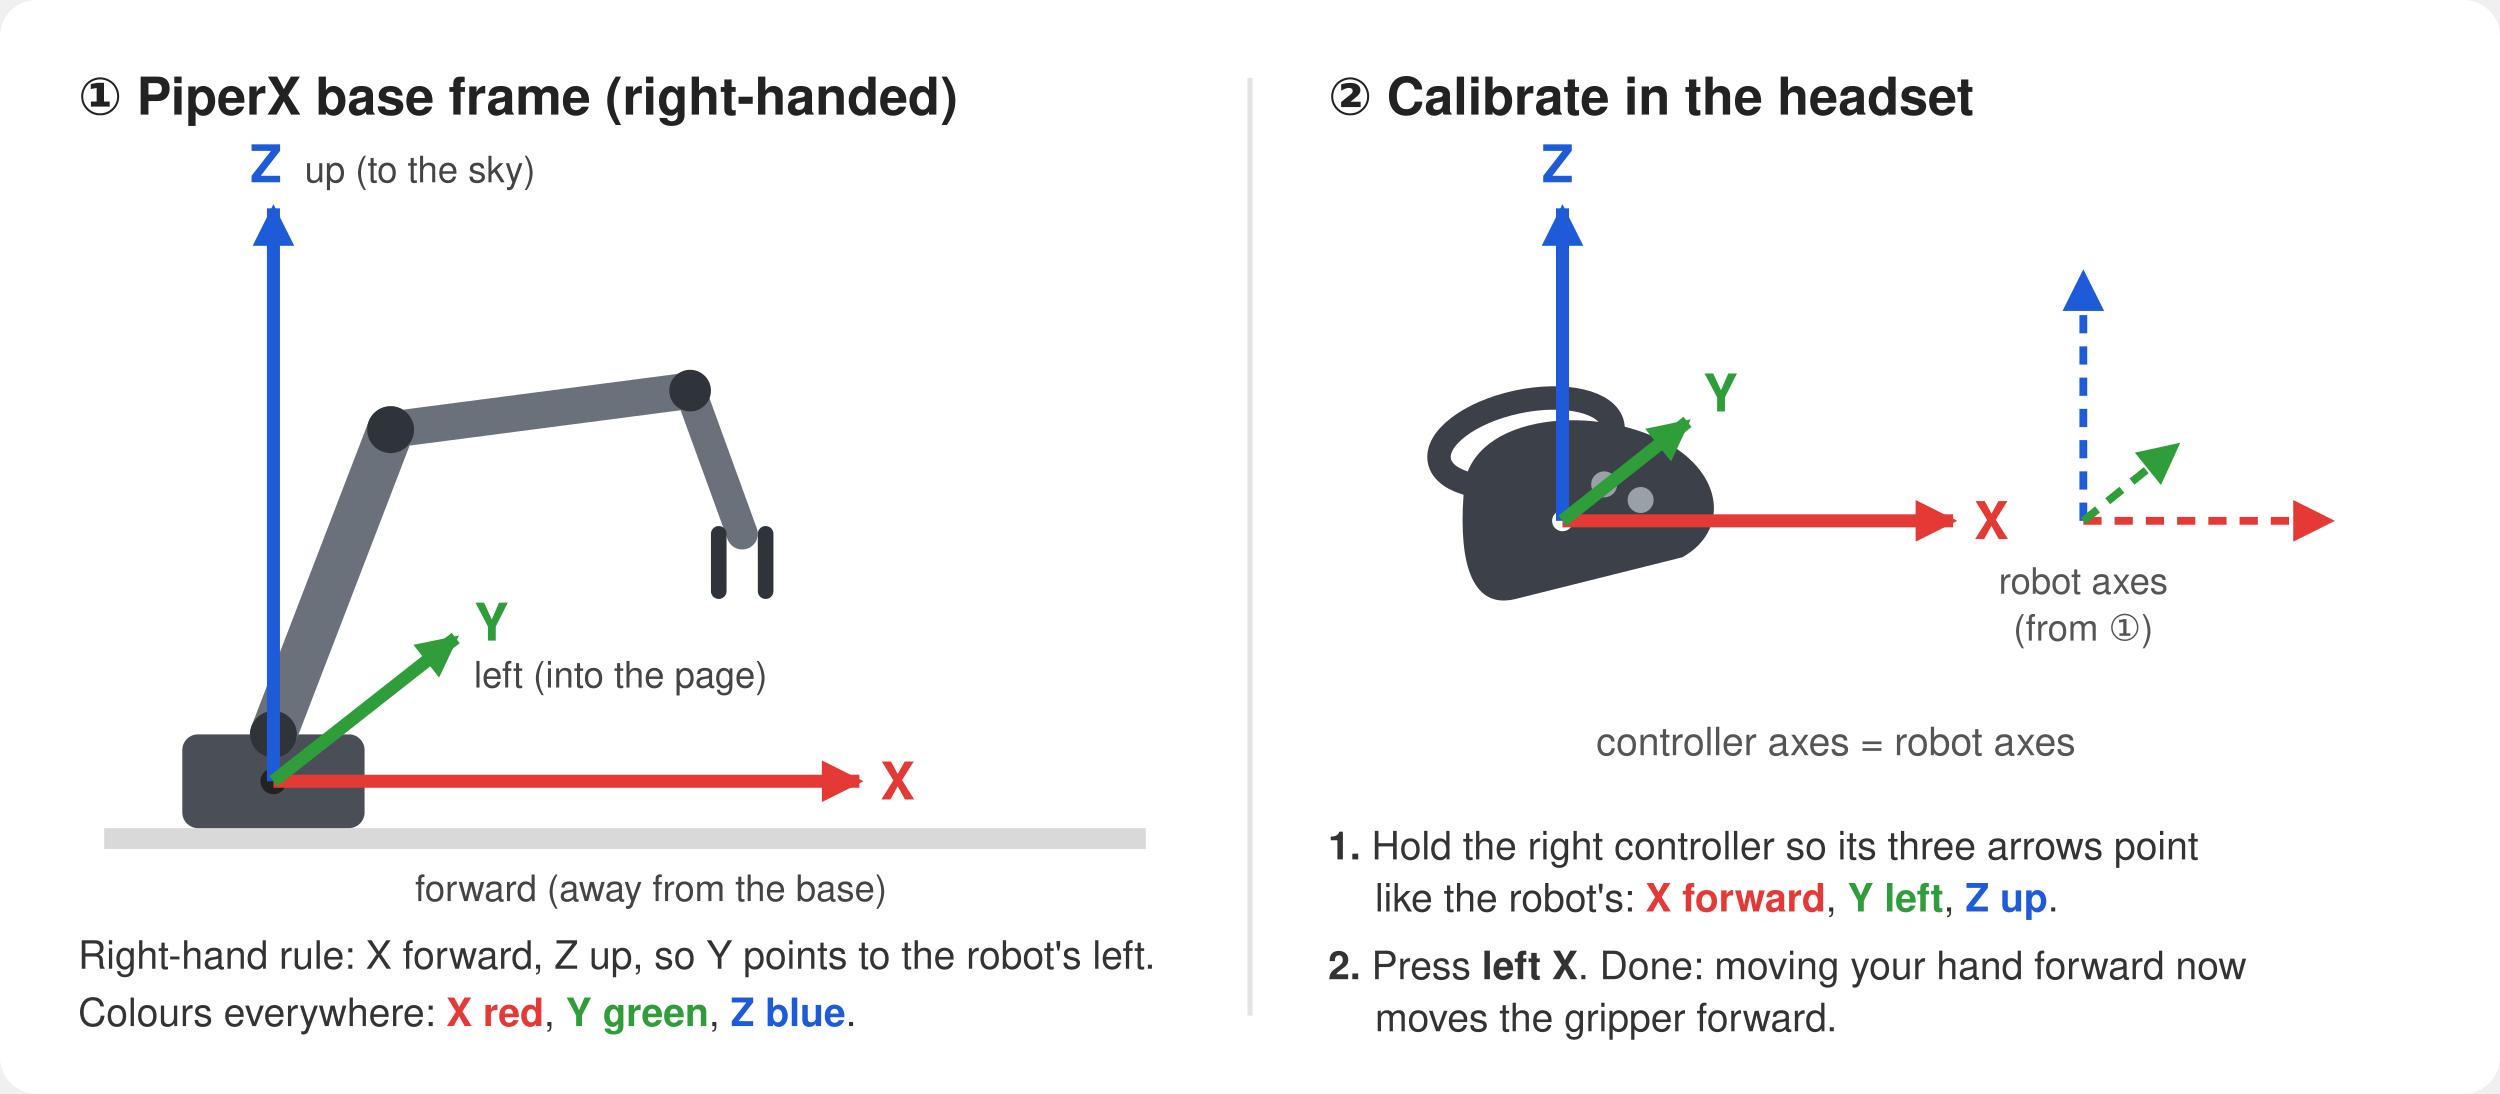
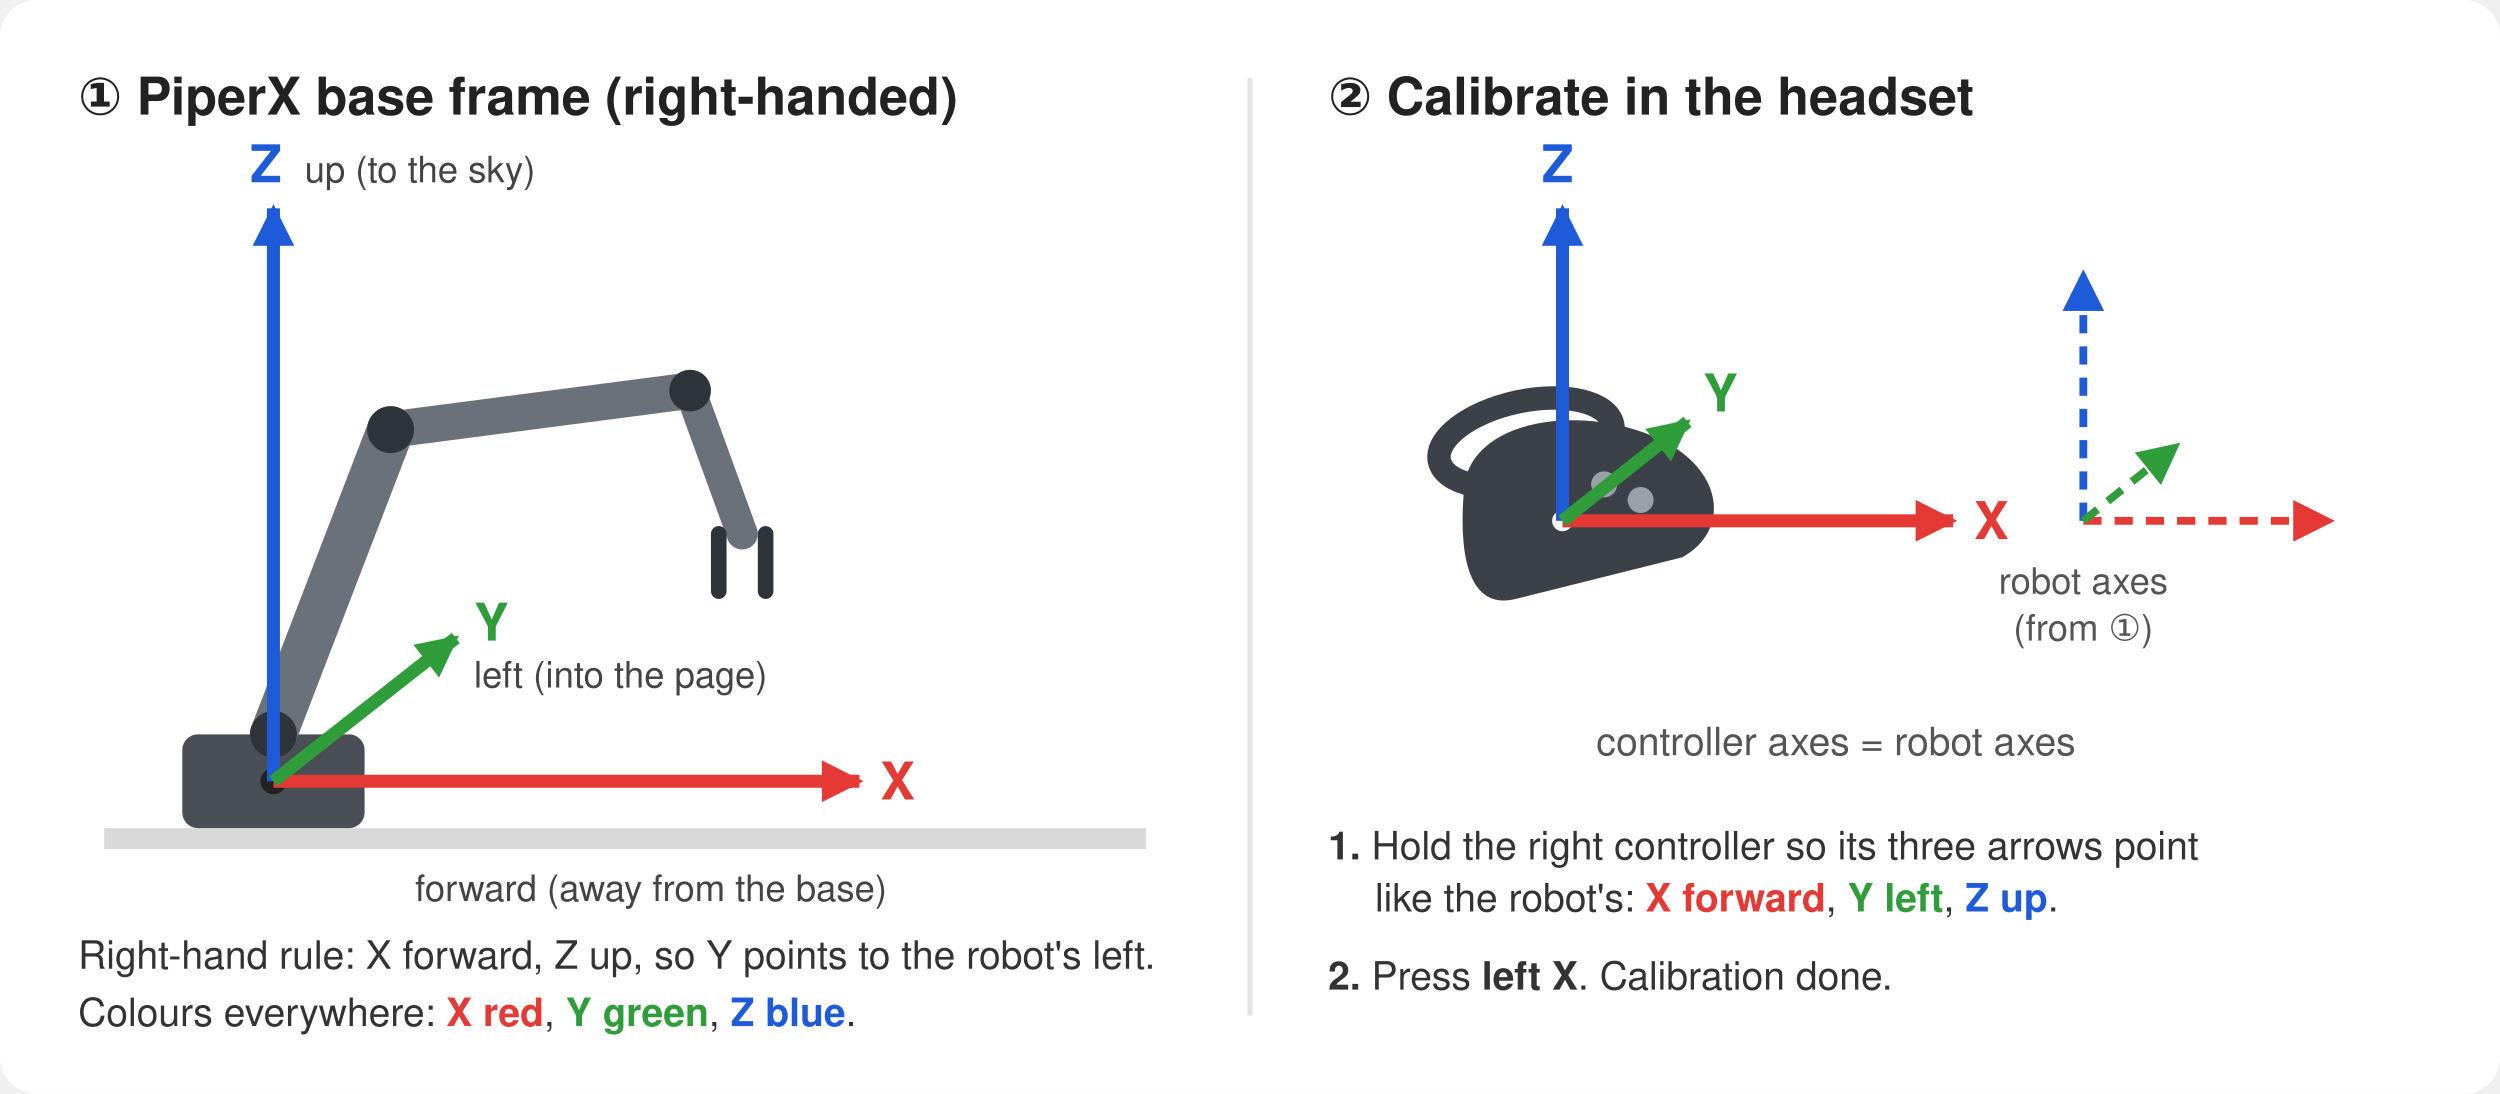
<svg xmlns="http://www.w3.org/2000/svg" width="960" height="420" viewBox="0 0 960 420" font-family="Helvetica, Arial, sans-serif">
  <defs>
    <marker id="hx" viewBox="0 0 10 10" refX="9" refY="5" markerUnits="userSpaceOnUse" markerWidth="16" markerHeight="16" orient="auto-start-reverse">
      <path d="M0,0 L10,5 L0,10 z" fill="#e53935" />
    </marker>
    <marker id="hy" viewBox="0 0 10 10" refX="9" refY="5" markerUnits="userSpaceOnUse" markerWidth="16" markerHeight="16" orient="auto-start-reverse">
      <path d="M0,0 L10,5 L0,10 z" fill="#2e9d3a" />
    </marker>
    <marker id="hz" viewBox="0 0 10 10" refX="9" refY="5" markerUnits="userSpaceOnUse" markerWidth="16" markerHeight="16" orient="auto-start-reverse">
      <path d="M0,0 L10,5 L0,10 z" fill="#1e5bd8" />
    </marker>
    <marker id="hg" viewBox="0 0 10 10" refX="9" refY="5" markerUnits="userSpaceOnUse" markerWidth="16" markerHeight="16" orient="auto-start-reverse">
      <path d="M0,0 L10,5 L0,10 z" fill="#555" />
    </marker>
  </defs>
  <rect width="960" height="420" rx="14" fill="#ffffff" />
  <line x1="480" y1="30" x2="480" y2="390" stroke="#e3e3e3" stroke-width="2" />
  <text x="30" y="44" font-size="20" font-weight="bold" fill="#222">① PiperX base frame (right-handed)</text>
  <rect x="40" y="318" width="400" height="8" fill="#d9d9d9" />
  <rect x="70" y="282" width="70" height="36" rx="6" fill="#4a4f57" />
  <line x1="105" y1="282" x2="150" y2="165" stroke="#6b717b" stroke-width="18" stroke-linecap="round" />
  <line x1="150" y1="165" x2="265" y2="150" stroke="#6b717b" stroke-width="14" stroke-linecap="round" />
  <line x1="265" y1="150" x2="285" y2="205" stroke="#6b717b" stroke-width="12" stroke-linecap="round" />
  <circle cx="105" cy="282" r="9" fill="#2f333a" />
  <circle cx="150" cy="165" r="9" fill="#2f333a" />
  <circle cx="265" cy="150" r="8" fill="#2f333a" />
  <path d="M276 205 v22 M294 205 v22" stroke="#2f333a" stroke-width="6" stroke-linecap="round" />
  <circle cx="105" cy="300" r="5" fill="#222" />
  <line x1="105" y1="300" x2="330" y2="300" stroke="#e53935" stroke-width="5" marker-end="url(#hx)" />
  <line x1="105" y1="300" x2="105" y2="80" stroke="#1e5bd8" stroke-width="5" marker-end="url(#hz)" />
  <line x1="105" y1="300" x2="175" y2="245" stroke="#2e9d3a" stroke-width="5" marker-end="url(#hy)" />
  <text x="338" y="307" font-size="20" font-weight="bold" fill="#e53935">X</text>
  <text x="250" y="346" font-size="14" fill="#444" text-anchor="middle">forward (away from the base)</text>
  <text x="96" y="70" font-size="20" font-weight="bold" fill="#1e5bd8">Z</text>
  <text x="117" y="70" font-size="14" fill="#444">up (to the sky)</text>
  <text x="182" y="246" font-size="20" font-weight="bold" fill="#2e9d3a">Y</text>
  <text x="182" y="264" font-size="14" fill="#444">left (into the page)</text>
  <text x="30" y="372" font-size="15" fill="#333">Right-hand rule: X forward, Z up, so Y points to the robot's left.</text>
  <text x="30" y="394" font-size="15" fill="#333">Colours everywhere: <tspan fill="#e53935" font-weight="bold">X red</tspan>, <tspan fill="#2e9d3a" font-weight="bold">Y green</tspan>, <tspan fill="#1e5bd8" font-weight="bold">Z blue</tspan>.</text>
  <text x="510" y="44" font-size="20" font-weight="bold" fill="#222">② Calibrate in the headset</text>
  <g transform="translate(600 200)">
    <path d="M-38 -10 C-38 -40 10 -46 40 -30 C62 -18 64 4 46 14 L-18 30 C-34 34 -40 18 -38 -10 z" fill="#3c4048" />
    <ellipse cx="-14" cy="-30" rx="34" ry="16" fill="none" stroke="#3c4048" stroke-width="9" transform="rotate(-12 -14 -30)" />
    <circle cx="16" cy="-14" r="5" fill="#9aa0a8" />
    <circle cx="30" cy="-8" r="5" fill="#9aa0a8" />
    <circle cx="0" cy="0" r="4" fill="#fff" />
    <line x1="0" y1="0" x2="150" y2="0" stroke="#e53935" stroke-width="5" marker-end="url(#hx)" />
    <line x1="0" y1="0" x2="0" y2="-120" stroke="#1e5bd8" stroke-width="5" marker-end="url(#hz)" />
    <line x1="0" y1="0" x2="48" y2="-38" stroke="#2e9d3a" stroke-width="5" marker-end="url(#hy)" />
    <text x="158" y="7" font-size="20" font-weight="bold" fill="#e53935">X</text>
    <text x="-8" y="-130" font-size="20" font-weight="bold" fill="#1e5bd8">Z</text>
    <text x="54" y="-42" font-size="20" font-weight="bold" fill="#2e9d3a">Y</text>
  </g>
  <g transform="translate(800 200)" stroke-dasharray="7 5">
    <line x1="0" y1="0" x2="95" y2="0" stroke="#e53935" stroke-width="3" marker-end="url(#hx)" />
    <line x1="0" y1="0" x2="0" y2="-95" stroke="#1e5bd8" stroke-width="3" marker-end="url(#hz)" />
    <line x1="0" y1="0" x2="36" y2="-29" stroke="#2e9d3a" stroke-width="3" marker-end="url(#hy)" />
  </g>
  <text x="800" y="228" font-size="14" fill="#555" text-anchor="middle">robot axes</text>
  <text x="800" y="246" font-size="14" fill="#555" text-anchor="middle">(from ①)</text>
  <text x="705" y="290" font-size="15" fill="#555" text-anchor="middle">controller axes  =  robot axes</text>
  <text x="510" y="330" font-size="15" fill="#333">
    <tspan font-weight="bold">1.</tspan> Hold the right controller so its three arrows point</text>
  <text x="528" y="350" font-size="15" fill="#333">like the robot's: <tspan fill="#e53935" font-weight="bold">X forward</tspan>, <tspan fill="#2e9d3a" font-weight="bold">Y left</tspan>, <tspan fill="#1e5bd8" font-weight="bold">Z up</tspan>.</text>
-   <text x="510" y="376" font-size="15" fill="#333">
-     <tspan font-weight="bold">2.</tspan> Press <tspan font-weight="bold">left X</tspan>. Done: moving your hand forward now</text>
-   <text x="528" y="396" font-size="15" fill="#333">moves the gripper forward.</text>
+   <text x="510" y="380" font-size="15" fill="#333">
+     <tspan font-weight="bold">2.</tspan> Press <tspan font-weight="bold">left X</tspan>. Calibration done.</text>
</svg>
